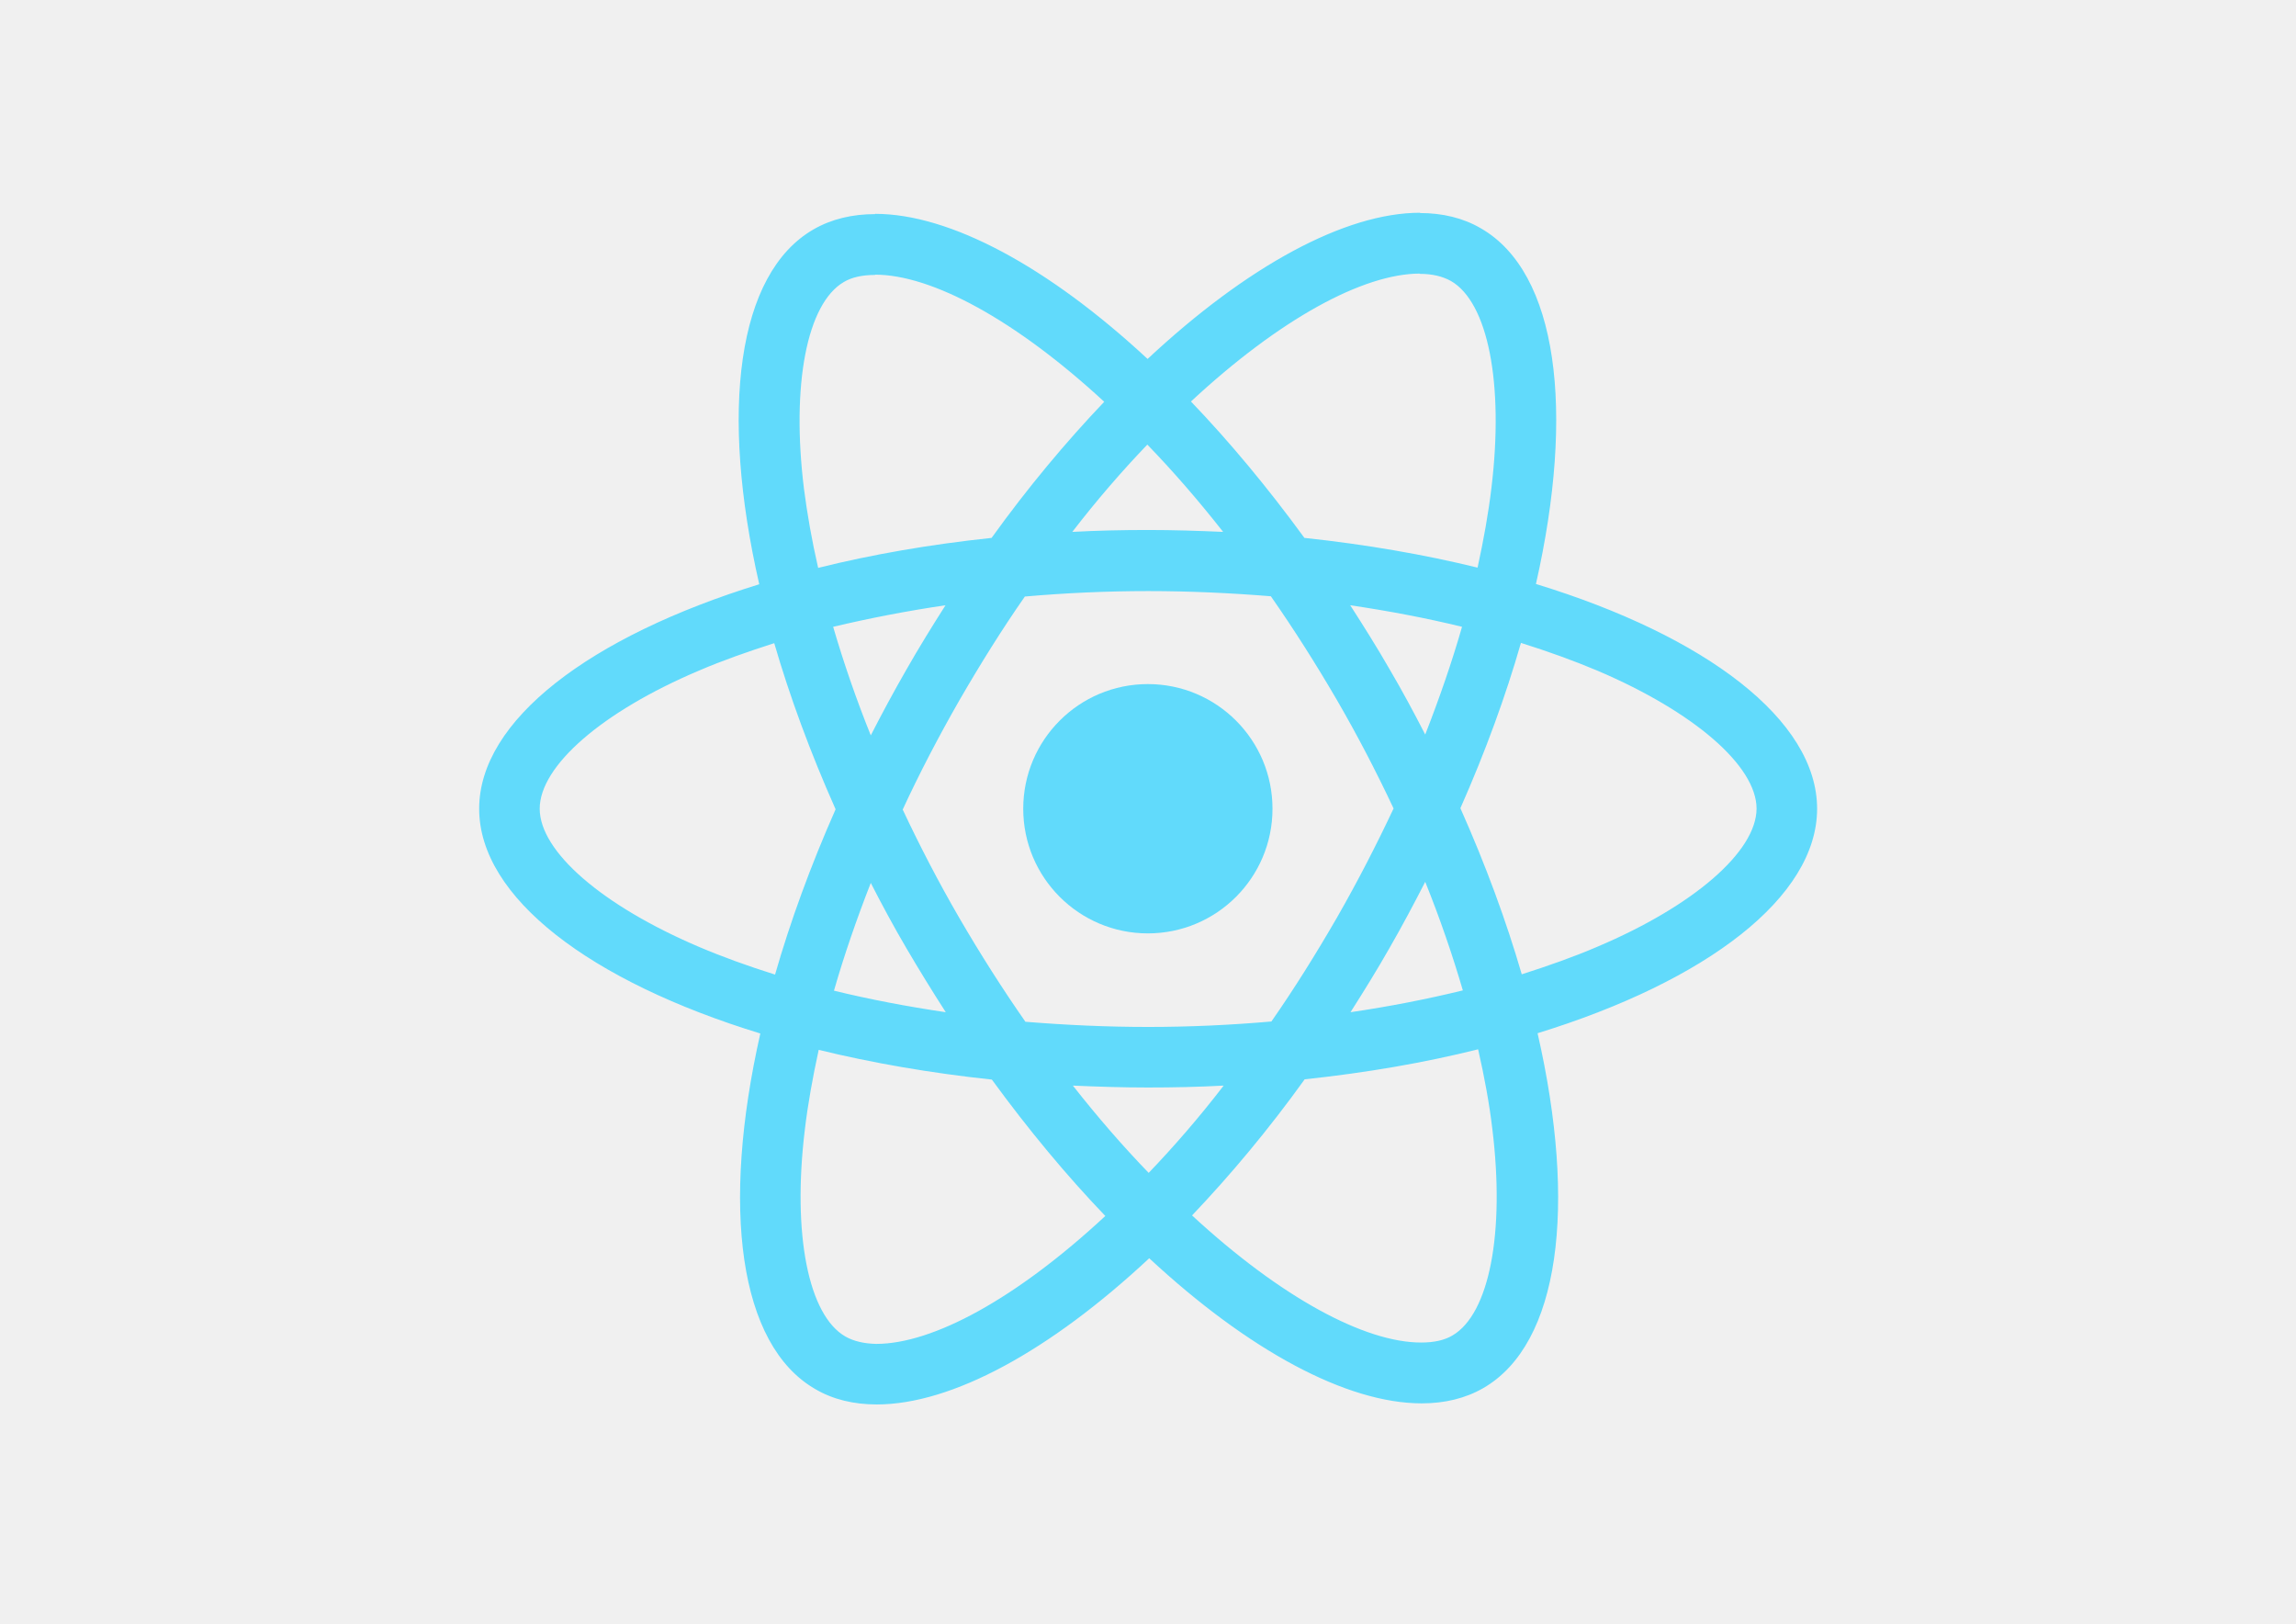
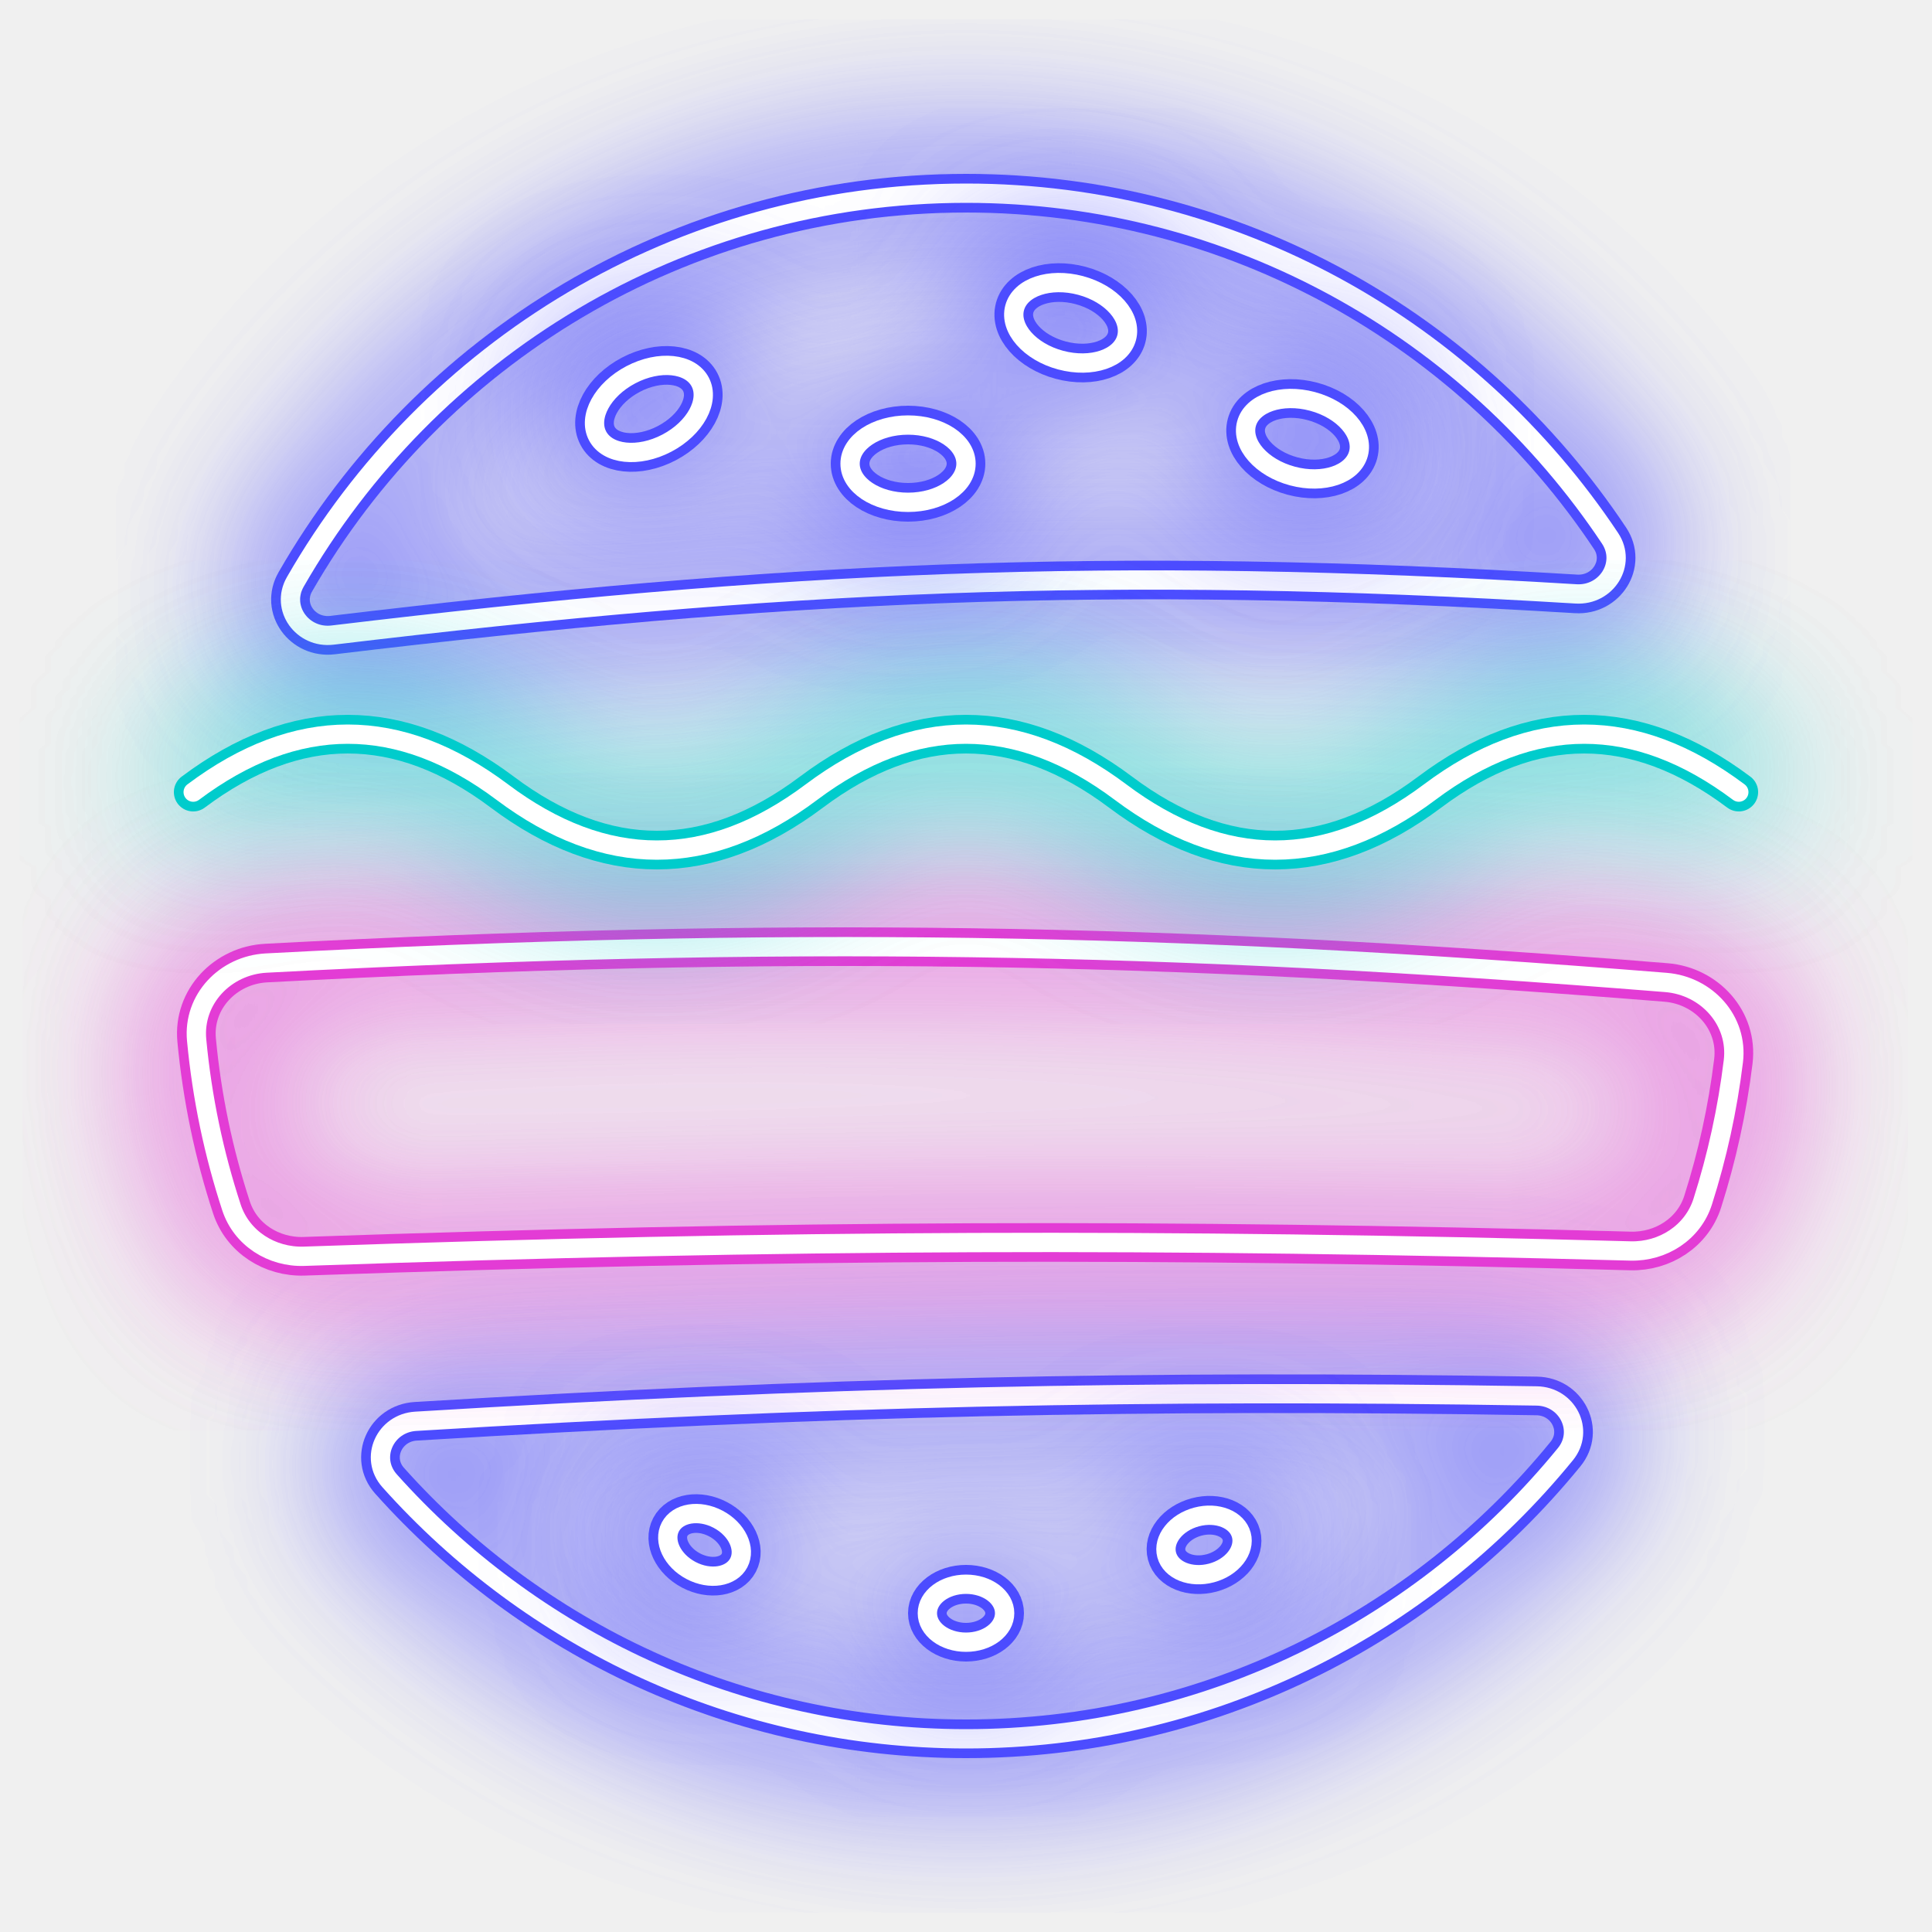
- <svg xmlns="http://www.w3.org/2000/svg" viewBox="0 0 841.9 595.3">
-   <g fill="#61DAFB">
-     <path d="M666.3 296.5c0-32.5-40.7-63.3-103.1-82.4 14.4-63.6 8-114.2-20.2-130.4-6.5-3.8-14.1-5.6-22.4-5.6v22.3c4.6 0 8.3.9 11.4 2.6 13.6 7.8 19.5 37.5 14.9 75.7-1.1 9.4-2.9 19.3-5.1 29.4-19.6-4.8-41-8.5-63.5-10.9-13.5-18.5-27.5-35.3-41.6-50 32.6-30.3 63.2-46.9 84-46.9V78c-27.5 0-63.5 19.6-99.9 53.6-36.4-33.8-72.4-53.2-99.9-53.2v22.3c20.7 0 51.4 16.5 84 46.6-14 14.7-28 31.4-41.3 49.9-22.6 2.4-44 6.1-63.6 11-2.3-10-4-19.7-5.2-29-4.7-38.2 1.1-67.9 14.6-75.8 3-1.8 6.9-2.6 11.5-2.6V78.5c-8.4 0-16 1.8-22.6 5.6-28.1 16.2-34.4 66.7-19.9 130.1-62.2 19.2-102.7 49.9-102.7 82.3 0 32.5 40.7 63.3 103.1 82.4-14.4 63.6-8 114.2 20.2 130.4 6.5 3.8 14.1 5.6 22.5 5.6 27.5 0 63.5-19.6 99.9-53.6 36.4 33.8 72.4 53.2 99.9 53.2 8.4 0 16-1.8 22.6-5.6 28.1-16.2 34.4-66.7 19.9-130.1 62-19.1 102.5-49.9 102.5-82.3zm-130.2-66.7c-3.7 12.9-8.3 26.2-13.5 39.5-4.1-8-8.4-16-13.1-24-4.6-8-9.5-15.8-14.4-23.4 14.2 2.1 27.9 4.7 41 7.9zm-45.8 106.5c-7.8 13.5-15.8 26.3-24.1 38.2-14.9 1.3-30 2-45.2 2-15.1 0-30.2-.7-45-1.9-8.3-11.9-16.4-24.6-24.2-38-7.6-13.1-14.5-26.4-20.8-39.8 6.2-13.4 13.2-26.8 20.7-39.9 7.8-13.5 15.8-26.3 24.1-38.2 14.9-1.3 30-2 45.2-2 15.1 0 30.2.7 45 1.9 8.3 11.9 16.4 24.6 24.2 38 7.6 13.1 14.5 26.4 20.8 39.8-6.3 13.4-13.2 26.8-20.7 39.9zm32.3-13c5.4 13.4 10 26.8 13.8 39.8-13.1 3.2-26.9 5.9-41.2 8 4.9-7.7 9.8-15.6 14.4-23.7 4.6-8 8.9-16.1 13-24.1zM421.2 430c-9.3-9.6-18.6-20.3-27.8-32 9 .4 18.2.7 27.5.7 9.4 0 18.7-.2 27.8-.7-9 11.7-18.3 22.4-27.5 32zm-74.4-58.9c-14.2-2.1-27.9-4.7-41-7.9 3.7-12.9 8.3-26.2 13.5-39.5 4.1 8 8.4 16 13.1 24 4.7 8 9.5 15.8 14.4 23.4zM420.7 163c9.3 9.6 18.6 20.3 27.8 32-9-.4-18.2-.7-27.5-.7-9.4 0-18.7.2-27.8.7 9-11.7 18.3-22.4 27.5-32zm-74 58.9c-4.9 7.7-9.8 15.6-14.4 23.7-4.6 8-8.9 16-13 24-5.4-13.4-10-26.8-13.8-39.8 13.1-3.1 26.9-5.8 41.2-7.9zm-90.5 125.2c-35.4-15.1-58.3-34.9-58.3-50.6 0-15.7 22.9-35.6 58.3-50.6 8.6-3.7 18-7 27.7-10.1 5.7 19.6 13.2 40 22.5 60.9-9.2 20.8-16.6 41.1-22.2 60.6-9.9-3.1-19.3-6.5-28-10.2zM310 490c-13.6-7.8-19.5-37.5-14.9-75.7 1.1-9.4 2.9-19.3 5.1-29.4 19.6 4.8 41 8.5 63.5 10.9 13.5 18.5 27.5 35.3 41.6 50-32.6 30.3-63.2 46.9-84 46.9-4.5-.1-8.3-1-11.3-2.7zm237.2-76.2c4.7 38.2-1.1 67.9-14.6 75.8-3 1.8-6.9 2.6-11.5 2.6-20.7 0-51.4-16.5-84-46.6 14-14.7 28-31.4 41.3-49.9 22.6-2.4 44-6.1 63.6-11 2.3 10.1 4.1 19.8 5.2 29.1zm38.5-66.7c-8.6 3.7-18 7-27.7 10.1-5.7-19.6-13.2-40-22.5-60.9 9.2-20.8 16.6-41.1 22.2-60.6 9.9 3.1 19.3 6.5 28.1 10.2 35.4 15.1 58.3 34.9 58.3 50.6-.1 15.7-23 35.6-58.4 50.6zM320.8 78.4z" />
-     <circle cx="420.9" cy="296.5" r="45.7" />
-     <path d="M520.5 78.1z" />
+ <svg xmlns="http://www.w3.org/2000/svg" width="250" height="250" viewBox="0 0 50 50" fill="none">
+   <g filter="url(#filter0_f_849_1473)">
+     <path d="M40.513 37.633C41.013 37.02 40.562 36.14 39.77 36.127C29.664 35.96 21.212 36.147 10.758 36.783C9.967 36.831 9.555 37.731 10.083 38.322C13.746 42.42 19.074 45 25.004 45C31.259 45 36.845 42.129 40.513 37.633Z" stroke="#4C4CFF" stroke-linecap="round" stroke-linejoin="round" />
+     <path d="M7.643 15.058C7.252 15.738 7.827 16.529 8.606 16.436C20.173 15.048 28.698 14.634 40.788 15.37C41.575 15.418 42.104 14.587 41.668 13.931C38.083 8.548 31.958 5 25.004 5C17.576 5 11.093 9.048 7.643 15.058Z" stroke="#4C4CFF" stroke-linecap="round" stroke-linejoin="round" />
  </g>
+   <g filter="url(#filter1_f_849_1473)">
+     <path d="M40.513 37.633C41.013 37.02 40.562 36.14 39.77 36.127C29.664 35.96 21.212 36.147 10.758 36.783C9.967 36.831 9.555 37.731 10.083 38.322C13.746 42.42 19.074 45 25.004 45C31.259 45 36.845 42.129 40.513 37.633Z" stroke="#4C4CFF" stroke-linecap="round" stroke-linejoin="round" />
+     <path d="M7.643 15.058C7.252 15.738 7.827 16.529 8.606 16.436C20.173 15.048 28.698 14.634 40.788 15.37C41.575 15.418 42.104 14.587 41.668 13.931C38.083 8.548 31.958 5 25.004 5C17.576 5 11.093 9.048 7.643 15.058Z" stroke="#4C4CFF" stroke-linecap="round" stroke-linejoin="round" />
+   </g>
+   <path d="M40.513 37.633C41.013 37.02 40.562 36.14 39.77 36.127C29.664 35.96 21.212 36.147 10.758 36.783C9.967 36.831 9.555 37.731 10.083 38.322C13.746 42.42 19.074 45 25.004 45C31.259 45 36.845 42.129 40.513 37.633Z" stroke="#4C4CFF" stroke-linecap="round" stroke-linejoin="round" />
+   <path d="M7.643 15.058C7.252 15.738 7.827 16.529 8.606 16.436C20.173 15.048 28.698 14.634 40.788 15.37C41.575 15.418 42.104 14.587 41.668 13.931C38.083 8.548 31.958 5 25.004 5C17.576 5 11.093 9.048 7.643 15.058Z" stroke="#4C4CFF" stroke-linecap="round" stroke-linejoin="round" />
+   <path d="M40.513 37.633C41.013 37.02 40.562 36.14 39.77 36.127C29.664 35.96 21.212 36.147 10.758 36.783C9.967 36.831 9.555 37.731 10.083 38.322C13.746 42.42 19.074 45 25.004 45C31.259 45 36.845 42.129 40.513 37.633Z" stroke="white" stroke-width="0.5" stroke-linecap="round" stroke-linejoin="round" />
+   <path d="M7.643 15.058C7.252 15.738 7.827 16.529 8.606 16.436C20.173 15.048 28.698 14.634 40.788 15.37C41.575 15.418 42.104 14.587 41.668 13.931C38.083 8.548 31.958 5 25.004 5C17.576 5 11.093 9.048 7.643 15.058Z" stroke="white" stroke-width="0.5" stroke-linecap="round" stroke-linejoin="round" />
+   <g filter="url(#filter2_f_849_1473)">
+     <path d="M44.859 27.466C44.988 26.413 44.172 25.512 43.115 25.426C30.235 24.388 20.184 24.225 6.89 24.924C5.831 24.98 4.99 25.86 5.089 26.916C5.23 28.415 5.537 29.865 5.991 31.25C6.253 32.047 7.032 32.541 7.871 32.512C20.383 32.078 30.06 32.047 42.196 32.375C43.035 32.397 43.811 31.898 44.066 31.098C44.438 29.93 44.706 28.715 44.859 27.466Z" stroke="#E33CD5" stroke-linecap="round" stroke-linejoin="round" />
+   </g>
+   <g filter="url(#filter3_f_849_1473)">
+     <path d="M44.859 27.466C44.988 26.413 44.172 25.512 43.115 25.426C30.235 24.388 20.184 24.225 6.89 24.924C5.831 24.98 4.99 25.86 5.089 26.916C5.23 28.415 5.537 29.865 5.991 31.25C6.253 32.047 7.032 32.541 7.871 32.512C20.383 32.078 30.06 32.047 42.196 32.375C43.035 32.397 43.811 31.898 44.066 31.098C44.438 29.93 44.706 28.715 44.859 27.466Z" stroke="#E33CD5" stroke-linecap="round" stroke-linejoin="round" />
+   </g>
+   <path d="M44.859 27.466C44.988 26.413 44.172 25.512 43.115 25.426C30.235 24.388 20.184 24.225 6.89 24.924C5.831 24.98 4.99 25.86 5.089 26.916C5.23 28.415 5.537 29.865 5.991 31.25C6.253 32.047 7.032 32.541 7.871 32.512C20.383 32.078 30.06 32.047 42.196 32.375C43.035 32.397 43.811 31.898 44.066 31.098C44.438 29.93 44.706 28.715 44.859 27.466Z" stroke="#E33CD5" stroke-linecap="round" stroke-linejoin="round" />
+   <path d="M44.859 27.466C44.988 26.413 44.172 25.512 43.115 25.426C30.235 24.388 20.184 24.225 6.89 24.924C5.831 24.98 4.99 25.86 5.089 26.916C5.23 28.415 5.537 29.865 5.991 31.25C6.253 32.047 7.032 32.541 7.871 32.512C20.383 32.078 30.06 32.047 42.196 32.375C43.035 32.397 43.811 31.898 44.066 31.098C44.438 29.93 44.706 28.715 44.859 27.466Z" stroke="white" stroke-width="0.5" stroke-linecap="round" stroke-linejoin="round" />
+   <g filter="url(#filter4_f_849_1473)">
+     <path d="M5 20.5C7.667 18.5 10.333 18.5 13 20.5C15.667 22.5 18.333 22.5 21 20.5C23.667 18.5 26.333 18.5 29 20.5C31.667 22.5 34.333 22.5 37 20.5C39.667 18.5 42.333 18.5 45 20.5" stroke="#00CCCC" stroke-linecap="round" stroke-linejoin="round" />
+   </g>
+   <g filter="url(#filter5_f_849_1473)">
+     <path d="M5 20.5C7.667 18.5 10.333 18.5 13 20.5C15.667 22.5 18.333 22.5 21 20.5C23.667 18.5 26.333 18.5 29 20.5C31.667 22.5 34.333 22.5 37 20.5C39.667 18.5 42.333 18.5 45 20.5" stroke="#00CCCC" stroke-linecap="round" stroke-linejoin="round" />
+   </g>
+   <path d="M5 20.5C7.667 18.5 10.333 18.5 13 20.5C15.667 22.5 18.333 22.5 21 20.5C23.667 18.5 26.333 18.5 29 20.5C31.667 22.5 34.333 22.5 37 20.5C39.667 18.5 42.333 18.5 45 20.5" stroke="#00CCCC" stroke-linecap="round" stroke-linejoin="round" />
+   <path d="M5 20.5C7.667 18.5 10.333 18.5 13 20.5C15.667 22.5 18.333 22.5 21 20.5C23.667 18.5 26.333 18.5 29 20.5C31.667 22.5 34.333 22.5 37 20.5C39.667 18.5 42.333 18.5 45 20.5" stroke="white" stroke-width="0.5" stroke-linecap="round" stroke-linejoin="round" />
+   <g filter="url(#filter6_f_849_1473)">
+     <ellipse rx="1" ry="0.75" transform="matrix(0.885492 0.464655 0.464655 -0.885492 18.234 39.9812)" stroke="#4C4CFF" />
+     <ellipse cx="33.708" cy="11.354" rx="1.5" ry="1" transform="rotate(15 33.7076 11.3542)" stroke="#4C4CFF" />
+     <ellipse rx="1" ry="0.75" transform="matrix(0.965926 -0.258819 -0.258819 -0.965926 31.16 39.9835)" stroke="#4C4CFF" />
+     <ellipse cx="23.5" cy="12" rx="1.5" ry="1" transform="rotate(180 23.5 12)" stroke="#4C4CFF" />
+     <ellipse cx="27.708" cy="8.354" rx="1.5" ry="1" transform="rotate(15 27.7076 8.35415)" stroke="#4C4CFF" />
+     <ellipse rx="1" ry="0.75" transform="matrix(1 0 0 -1 25 41.75)" stroke="#4C4CFF" />
+     <ellipse cx="16.793" cy="10.583" rx="1.5" ry="1" transform="rotate(-27.6879 16.7929 10.5826)" stroke="#4C4CFF" />
+   </g>
+   <g filter="url(#filter7_f_849_1473)">
+     <ellipse rx="1" ry="0.75" transform="matrix(0.885492 0.464655 0.464655 -0.885492 18.234 39.9812)" stroke="#4C4CFF" />
+     <ellipse cx="33.708" cy="11.354" rx="1.5" ry="1" transform="rotate(15 33.7076 11.3542)" stroke="#4C4CFF" />
+     <ellipse rx="1" ry="0.75" transform="matrix(0.965926 -0.258819 -0.258819 -0.965926 31.16 39.9835)" stroke="#4C4CFF" />
+     <ellipse cx="23.5" cy="12" rx="1.5" ry="1" transform="rotate(180 23.5 12)" stroke="#4C4CFF" />
+     <ellipse cx="27.708" cy="8.354" rx="1.5" ry="1" transform="rotate(15 27.7076 8.35415)" stroke="#4C4CFF" />
+     <ellipse rx="1" ry="0.75" transform="matrix(1 0 0 -1 25 41.75)" stroke="#4C4CFF" />
+     <ellipse cx="16.793" cy="10.583" rx="1.5" ry="1" transform="rotate(-27.6879 16.7929 10.5826)" stroke="#4C4CFF" />
+   </g>
+   <ellipse rx="1" ry="0.75" transform="matrix(0.885492 0.464655 0.464655 -0.885492 18.234 39.9812)" stroke="#4C4CFF" />
+   <ellipse cx="33.708" cy="11.354" rx="1.5" ry="1" transform="rotate(15 33.7076 11.3542)" stroke="#4C4CFF" />
+   <ellipse rx="1" ry="0.75" transform="matrix(0.965926 -0.258819 -0.258819 -0.965926 31.16 39.9835)" stroke="#4C4CFF" />
+   <ellipse cx="23.5" cy="12" rx="1.5" ry="1" transform="rotate(180 23.5 12)" stroke="#4C4CFF" />
+   <ellipse cx="27.708" cy="8.354" rx="1.5" ry="1" transform="rotate(15 27.7076 8.35415)" stroke="#4C4CFF" />
+   <ellipse rx="1" ry="0.75" transform="matrix(1 0 0 -1 25 41.75)" stroke="#4C4CFF" />
+   <ellipse cx="16.793" cy="10.583" rx="1.5" ry="1" transform="rotate(-27.6879 16.7929 10.5826)" stroke="#4C4CFF" />
+   <ellipse rx="1" ry="0.75" transform="matrix(0.885492 0.464655 0.464655 -0.885492 18.234 39.9812)" stroke="white" stroke-width="0.5" />
+   <ellipse cx="33.708" cy="11.354" rx="1.5" ry="1" transform="rotate(15 33.7076 11.3542)" stroke="white" stroke-width="0.5" />
+   <ellipse rx="1" ry="0.75" transform="matrix(0.965926 -0.258819 -0.258819 -0.965926 31.16 39.9835)" stroke="white" stroke-width="0.5" />
+   <ellipse cx="23.5" cy="12" rx="1.5" ry="1" transform="rotate(180 23.5 12)" stroke="white" stroke-width="0.5" />
+   <ellipse cx="27.708" cy="8.354" rx="1.5" ry="1" transform="rotate(15 27.7076 8.35415)" stroke="white" stroke-width="0.5" />
+   <ellipse rx="1" ry="0.75" transform="matrix(1 0 0 -1 25 41.75)" stroke="white" stroke-width="0.5" />
+   <ellipse cx="16.793" cy="10.583" rx="1.5" ry="1" transform="rotate(-27.6879 16.7929 10.5826)" stroke="white" stroke-width="0.5" />
+   <defs>
+     <filter id="filter0_f_849_1473" x="3.012" y="0.5" width="43.319" height="49" filterUnits="userSpaceOnUse" color-interpolation-filters="sRGB">
+       <feFlood flood-opacity="0" result="BackgroundImageFix" />
+       <feBlend mode="normal" in="SourceGraphic" in2="BackgroundImageFix" result="shape" />
+       <feGaussianBlur stdDeviation="2" result="effect1_foregroundBlur_849_1473" />
+     </filter>
+     <filter id="filter1_f_849_1473" x="3.012" y="0.5" width="43.319" height="49" filterUnits="userSpaceOnUse" color-interpolation-filters="sRGB">
+       <feFlood flood-opacity="0" result="BackgroundImageFix" />
+       <feBlend mode="normal" in="SourceGraphic" in2="BackgroundImageFix" result="shape" />
+       <feGaussianBlur stdDeviation="2" result="effect1_foregroundBlur_849_1473" />
+     </filter>
+     <filter id="filter2_f_849_1473" x="0.581" y="20" width="48.792" height="17.013" filterUnits="userSpaceOnUse" color-interpolation-filters="sRGB">
+       <feFlood flood-opacity="0" result="BackgroundImageFix" />
+       <feBlend mode="normal" in="SourceGraphic" in2="BackgroundImageFix" result="shape" />
+       <feGaussianBlur stdDeviation="2" result="effect1_foregroundBlur_849_1473" />
+     </filter>
+     <filter id="filter3_f_849_1473" x="0.581" y="20" width="48.792" height="17.013" filterUnits="userSpaceOnUse" color-interpolation-filters="sRGB">
+       <feFlood flood-opacity="0" result="BackgroundImageFix" />
+       <feBlend mode="normal" in="SourceGraphic" in2="BackgroundImageFix" result="shape" />
+       <feGaussianBlur stdDeviation="2" result="effect1_foregroundBlur_849_1473" />
+     </filter>
+     <filter id="filter4_f_849_1473" x="0.5" y="14.5" width="49" height="12" filterUnits="userSpaceOnUse" color-interpolation-filters="sRGB">
+       <feFlood flood-opacity="0" result="BackgroundImageFix" />
+       <feBlend mode="normal" in="SourceGraphic" in2="BackgroundImageFix" result="shape" />
+       <feGaussianBlur stdDeviation="2" result="effect1_foregroundBlur_849_1473" />
+     </filter>
+     <filter id="filter5_f_849_1473" x="0.5" y="14.5" width="49" height="12" filterUnits="userSpaceOnUse" color-interpolation-filters="sRGB">
+       <feFlood flood-opacity="0" result="BackgroundImageFix" />
+       <feBlend mode="normal" in="SourceGraphic" in2="BackgroundImageFix" result="shape" />
+       <feGaussianBlur stdDeviation="2" result="effect1_foregroundBlur_849_1473" />
+     </filter>
+     <filter id="filter6_f_849_1473" x="10.885" y="2.813" width="28.795" height="44.187" filterUnits="userSpaceOnUse" color-interpolation-filters="sRGB">
+       <feFlood flood-opacity="0" result="BackgroundImageFix" />
+       <feBlend mode="normal" in="SourceGraphic" in2="BackgroundImageFix" result="shape" />
+       <feGaussianBlur stdDeviation="2" result="effect1_foregroundBlur_849_1473" />
+     </filter>
+     <filter id="filter7_f_849_1473" x="10.885" y="2.813" width="28.795" height="44.187" filterUnits="userSpaceOnUse" color-interpolation-filters="sRGB">
+       <feFlood flood-opacity="0" result="BackgroundImageFix" />
+       <feBlend mode="normal" in="SourceGraphic" in2="BackgroundImageFix" result="shape" />
+       <feGaussianBlur stdDeviation="2" result="effect1_foregroundBlur_849_1473" />
+     </filter>
+   </defs>
</svg>
